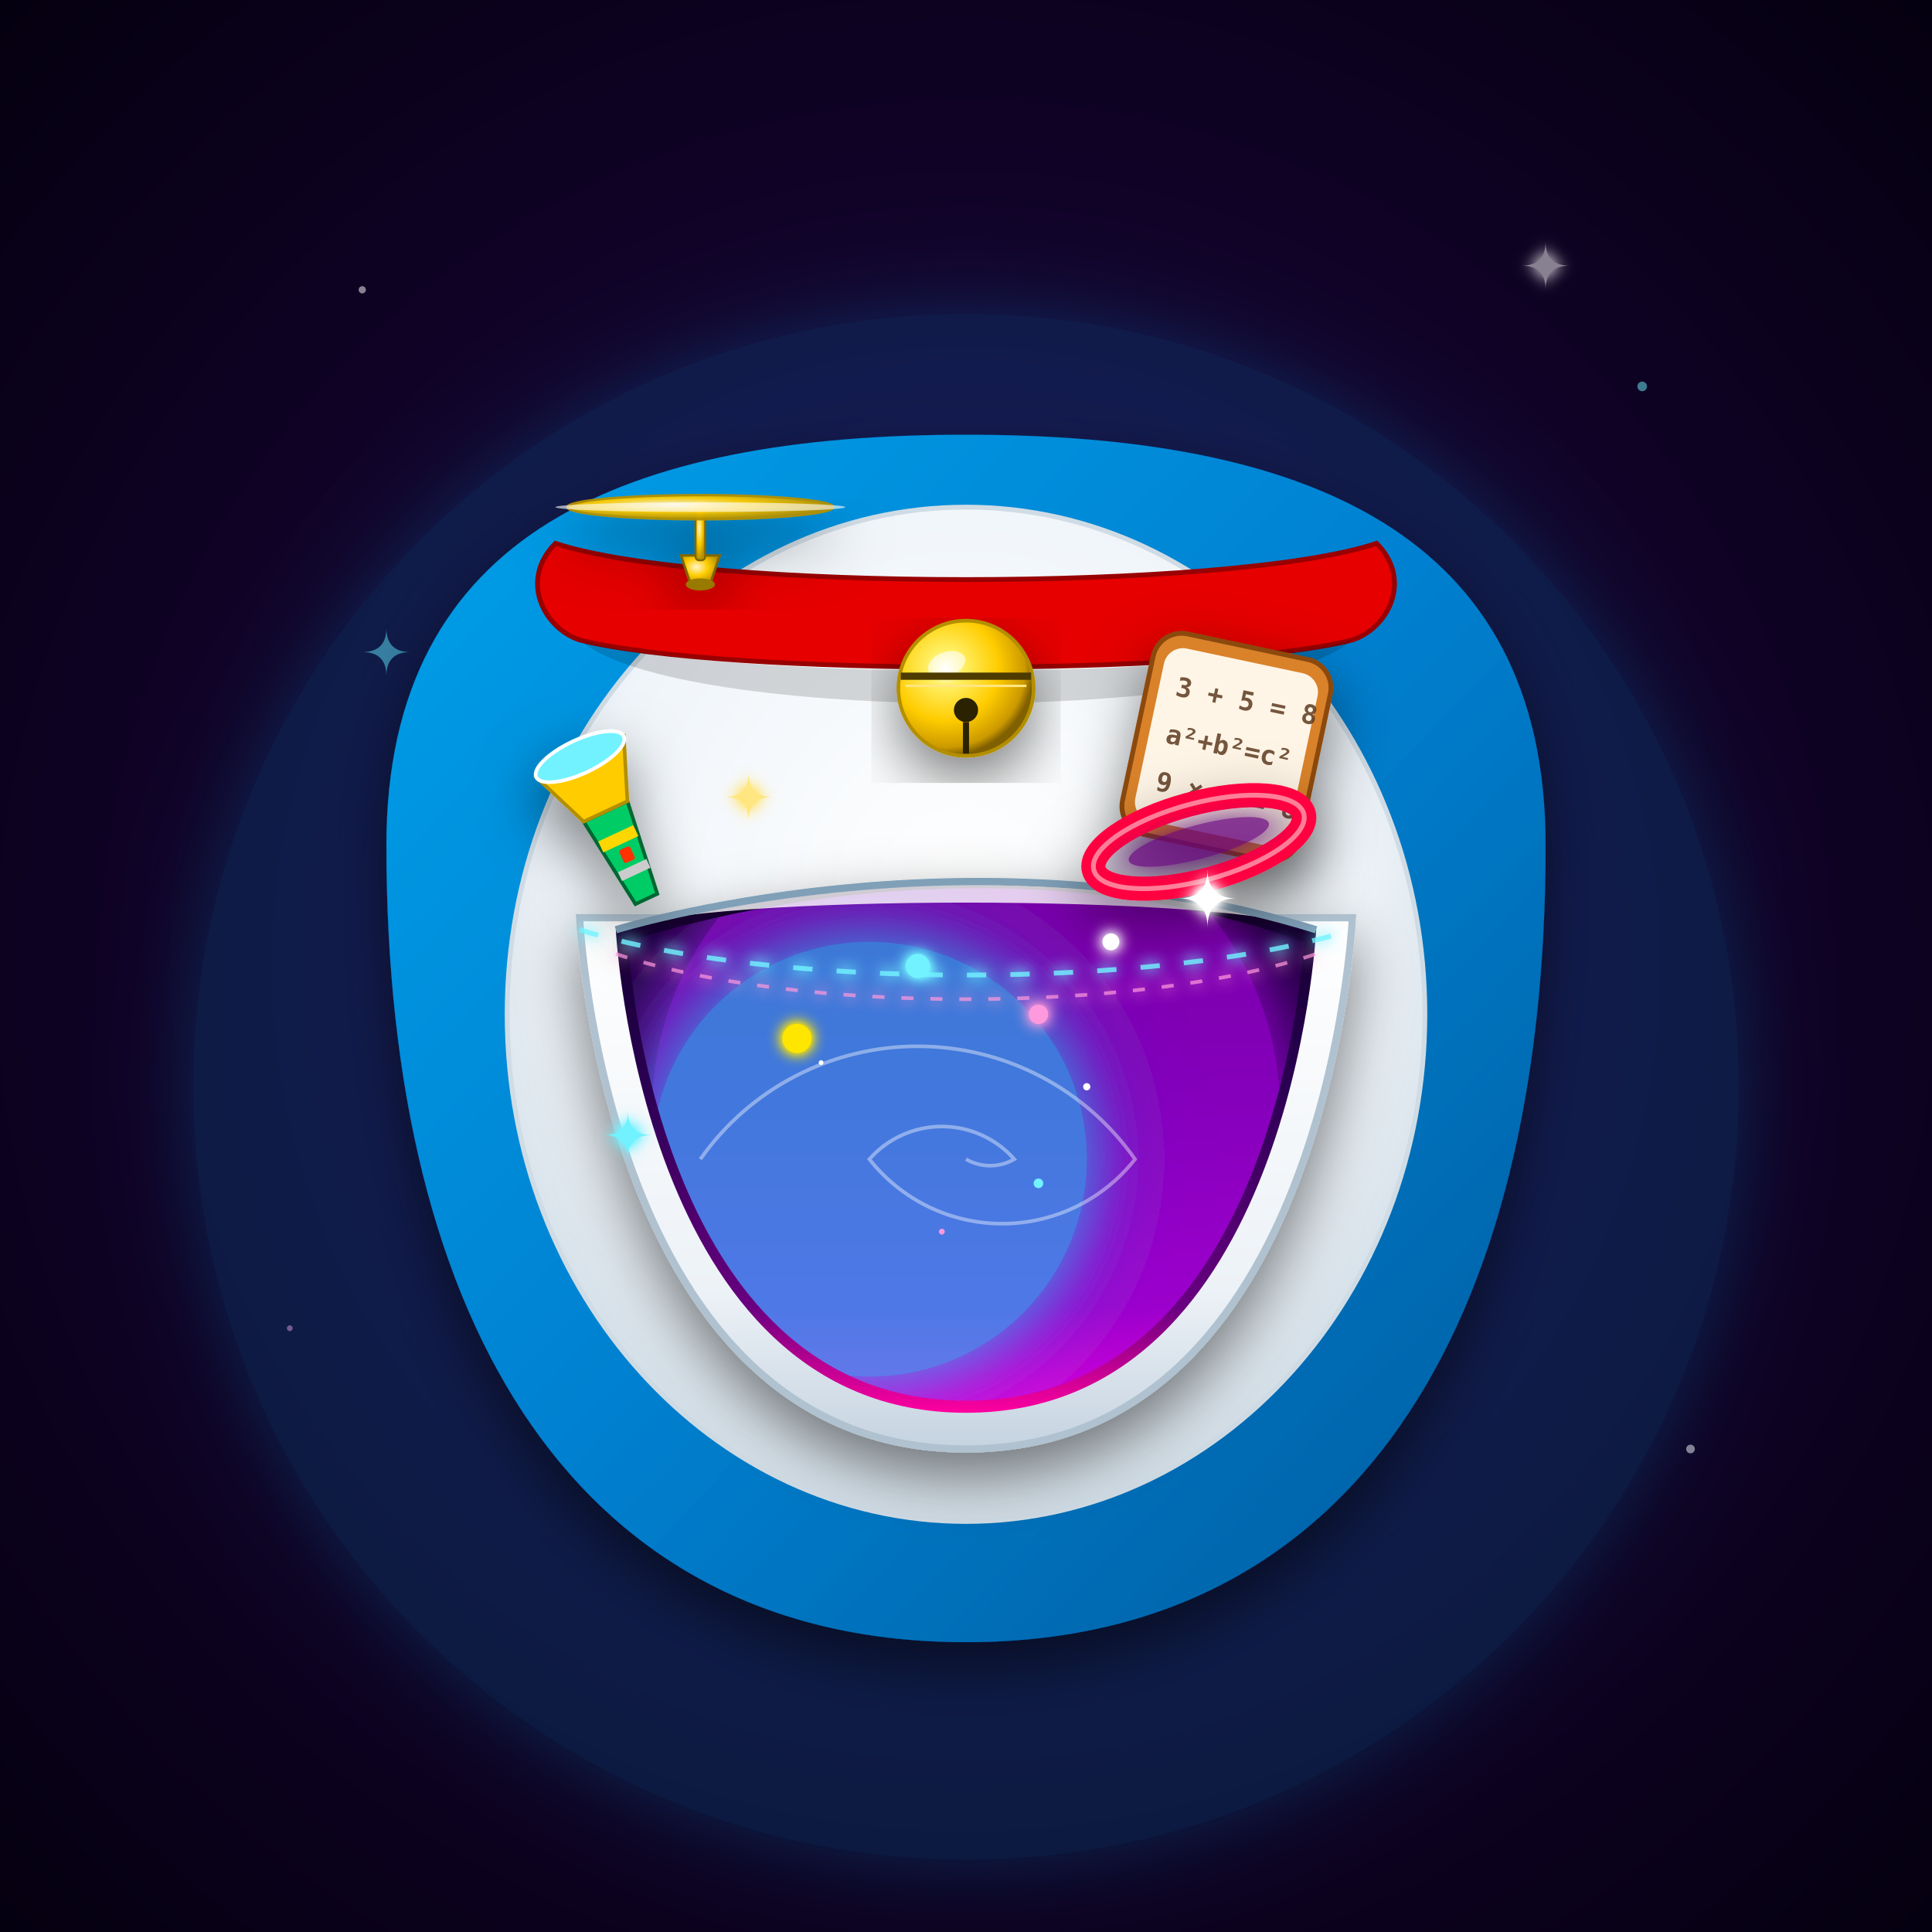
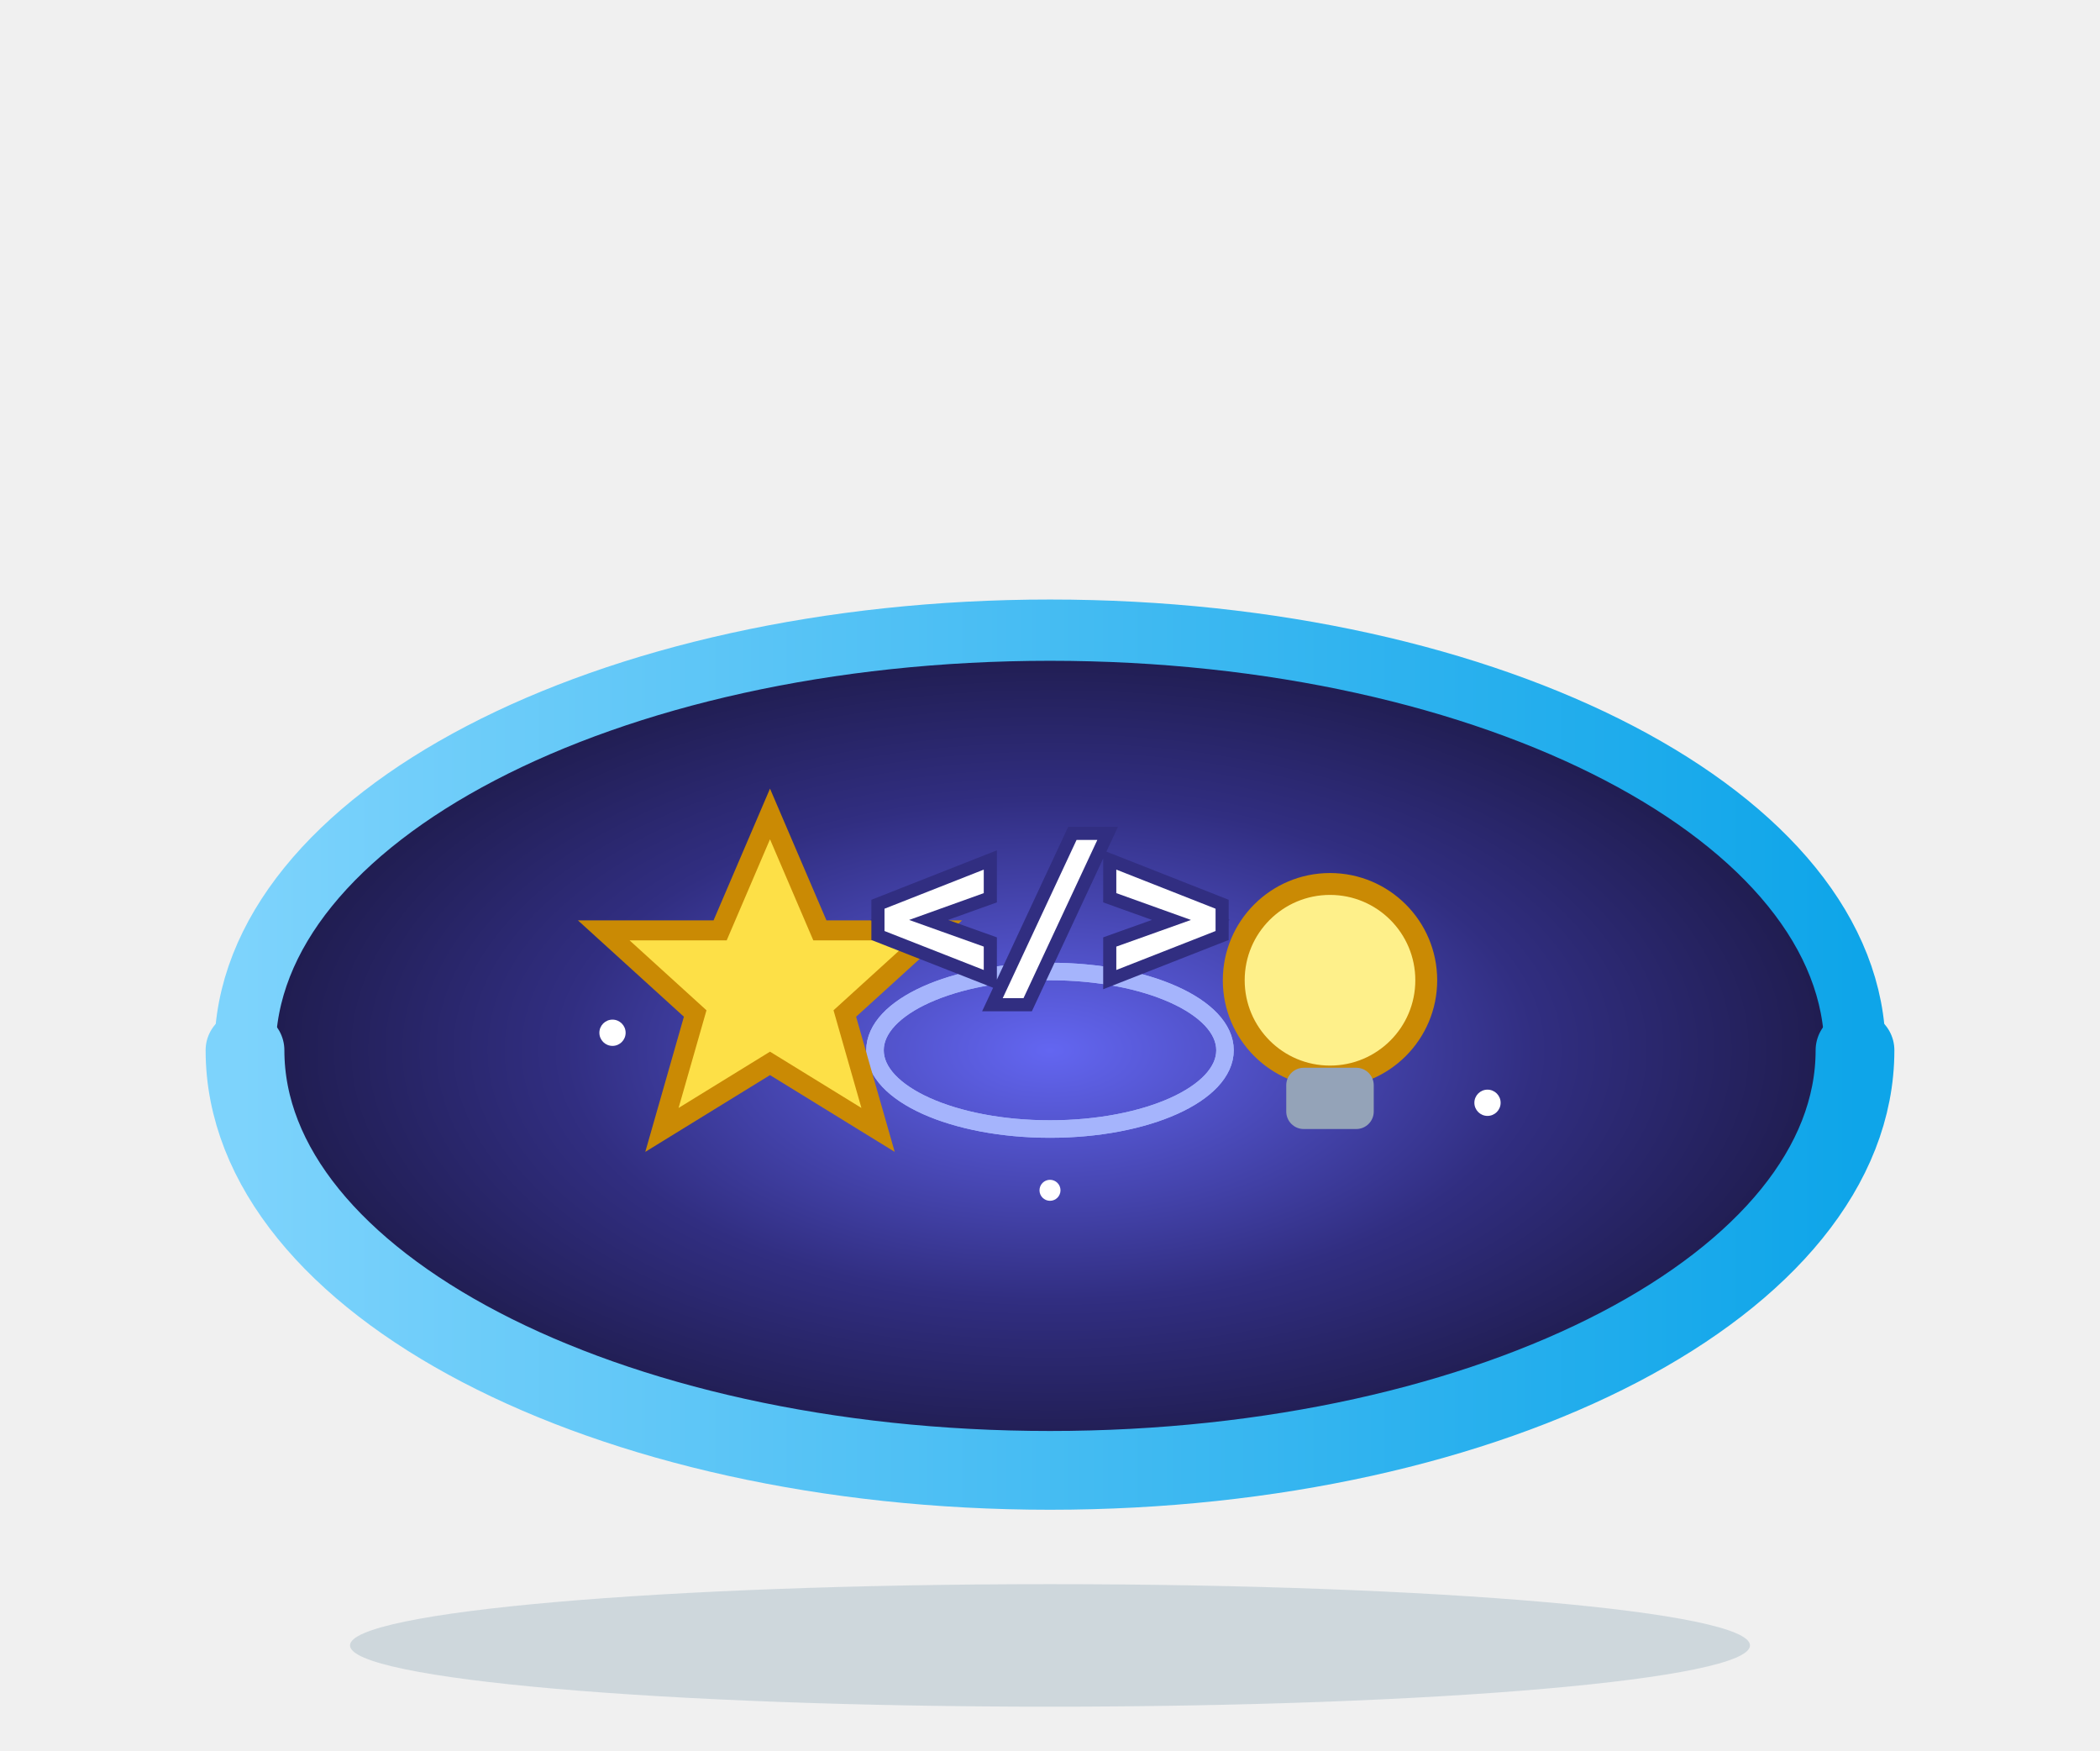
- <svg xmlns="http://www.w3.org/2000/svg" viewBox="0 0 800 800" width="100%" height="100%">
+ <svg xmlns="http://www.w3.org/2000/svg" viewBox="0 0 240 200" width="240" height="200" role="img" aria-label="4D pocket portal">
  <defs>
-     <radialGradient id="bgGlow" cx="50%" cy="50%" r="70%">
-       <stop offset="0%" stop-color="#2a085c" />
-       <stop offset="50%" stop-color="#12032b" />
-       <stop offset="100%" stop-color="#050010" />
+     <radialGradient id="in">
+       <stop offset="0" stop-color="#6366F1" />
+       <stop offset=".6" stop-color="#312E81" />
+       <stop offset="1" stop-color="#1E1B4B" />
    </radialGradient>
-     <linearGradient id="doraBlue" x1="0%" y1="0%" x2="100%" y2="100%">
-       <stop offset="0%" stop-color="#00a0e9" />
-       <stop offset="50%" stop-color="#0080d0" />
-       <stop offset="100%" stop-color="#005b9e" />
+     <linearGradient id="rim" x1="0" x2="1">
+       <stop offset="0" stop-color="#7DD3FC" />
+       <stop offset="1" stop-color="#0EA5E9" />
    </linearGradient>
-     <radialGradient id="bellyWhite" cx="50%" cy="40%" r="60%">
-       <stop offset="0%" stop-color="#ffffff" />
-       <stop offset="70%" stop-color="#f0f5fa" />
-       <stop offset="100%" stop-color="#d0dce5" />
-     </radialGradient>
-     <linearGradient id="pocketGrad" x1="0%" y1="0%" x2="0%" y2="100%">
-       <stop offset="0%" stop-color="#ffffff" />
-       <stop offset="70%" stop-color="#edf2f7" />
-       <stop offset="100%" stop-color="#c5d3e0" />
-     </linearGradient>
-     <linearGradient id="pocketInnerVoid" x1="0%" y1="0%" x2="0%" y2="100%">
-       <stop offset="0%" stop-color="#0d0026" />
-       <stop offset="40%" stop-color="#2c0054" />
-       <stop offset="80%" stop-color="#690080" />
-       <stop offset="100%" stop-color="#ff00a0" />
-     </linearGradient>
-     <radialGradient id="bellGold" cx="35%" cy="35%" r="65%">
-       <stop offset="0%" stop-color="#ffffff" />
-       <stop offset="20%" stop-color="#fff066" />
-       <stop offset="60%" stop-color="#ffcc00" />
-       <stop offset="90%" stop-color="#cc9900" />
-       <stop offset="100%" stop-color="#806000" />
-     </radialGradient>
-     <radialGradient id="propellerGrad" cx="40%" cy="40%" r="60%">
-       <stop offset="0%" stop-color="#fff5cc" />
-       <stop offset="50%" stop-color="#ffcc00" />
-       <stop offset="100%" stop-color="#b38f00" />
-     </radialGradient>
-     <filter id="intenseGlow" x="-50%" y="-50%" width="200%" height="200%">
-       <feGaussianBlur stdDeviation="10" result="blur1" />
-       <feGaussianBlur stdDeviation="20" result="blur2" />
-       <feMerge>
-         <feMergeNode in="blur2" />
-         <feMergeNode in="blur1" />
-         <feMergeNode in="SourceGraphic" />
-       </feMerge>
-     </filter>
-     <filter id="softGlow" x="-30%" y="-30%" width="160%" height="160%">
-       <feGaussianBlur stdDeviation="6" result="blur" />
-       <feComposite in="SourceGraphic" in2="blur" operator="over" />
-     </filter>
-     <filter id="sparkleGlow" x="-40%" y="-40%" width="180%" height="180%">
-       <feGaussianBlur stdDeviation="3" result="blur" />
-       <feComponentTransfer in="blur" result="bright">
-         <feFuncA type="linear" slope="2" />
-       </feComponentTransfer>
-       <feMerge>
-         <feMergeNode in="bright" />
-         <feMergeNode in="SourceGraphic" />
-       </feMerge>
-     </filter>
-     <filter id="dropShadow" x="-20%" y="-20%" width="140%" height="140%">
-       <feDropShadow dx="0" dy="10" stdDeviation="12" flood-color="#000" flood-opacity="0.5" />
-     </filter>
-     <clipPath id="pocketOpeningClip">
-       <path d="M 260,390 C 260,390 400,340 540,390 C 540,390 530,580 400,580 C 270,580 260,390 260,390 Z" />
-     </clipPath>
+     <path id="st" d="M0-10L3-3 10-3 4.5 2 6.5 9 0 5-6.5 9-4.5 2-10-3-3-3Z" />
  </defs>
-   <style>
-     /* 4D Void Pulse */
-     .void-glow {
-       animation: voidPulse 3s ease-in-out infinite alternate;
-       transform-origin: 400px 420px;
-     }
-     @keyframes voidPulse {
-       0% { transform: scale(0.92); opacity: 0.7; }
-       100% { transform: scale(1.08); opacity: 1; }
-     }
- 
-     /* Floating Gadgets Emerging from Pocket */
-     .gadget-propeller {
-       animation: floatPropeller 5s ease-in-out infinite alternate;
-     }
-     @keyframes floatPropeller {
-       0% { transform: translate(0px, 0px) rotate(-5deg); }
-       100% { transform: translate(-15px, -35px) rotate(10deg); }
-     }
- 
-     .bamboo-blades {
-       animation: spinPropeller 0.4s linear infinite;
-       transform-origin: 290px 210px;
-     }
-     @keyframes spinPropeller {
-       0% { transform: scaleX(1); }
-       50% { transform: scaleX(0.1); }
-       100% { transform: scaleX(1); }
-     }
- 
-     .gadget-memory-bread {
-       animation: floatBread 6s ease-in-out infinite alternate 0.5s;
-     }
-     @keyframes floatBread {
-       0% { transform: translate(0px, 0px) rotate(5deg); }
-       100% { transform: translate(20px, -40px) rotate(-8deg); }
-     }
- 
-     .gadget-pass-loop {
-       animation: floatLoop 5.5s ease-in-out infinite alternate 1s;
-     }
-     @keyframes floatLoop {
-       0% { transform: translate(0px, 0px) scale(0.95); }
-       100% { transform: translate(-10px, -30px) scale(1.05); }
-     }
- 
-     .gadget-small-light {
-       animation: floatTorch 4.8s ease-in-out infinite alternate 1.5s;
-     }
-     @keyframes floatTorch {
-       0% { transform: translate(0px, 0px) rotate(-10deg); }
-       100% { transform: translate(15px, -25px) rotate(15deg); }
-     }
- 
-     /* Light Beam Pulse from Torch */
-     .torch-beam {
-       animation: beamPulse 2s ease-in-out infinite alternate;
-     }
-     @keyframes beamPulse {
-       0% { opacity: 0.3; }
-       100% { opacity: 0.85; }
-     }
- 
-     /* Cosmic Particle Sparkles */
-     .sparkle-1 { animation: twinkle 1.5s ease-in-out infinite alternate; }
-     .sparkle-2 { animation: twinkle 2.2s ease-in-out infinite alternate 0.5s; }
-     .sparkle-3 { animation: twinkle 2.8s ease-in-out infinite alternate 1s; }
- 
-     @keyframes twinkle {
-       0% { opacity: 0.2; transform: scale(0.7); }
-       100% { opacity: 1; transform: scale(1.3); }
-     }
- 
-     /* Rising Magic Energy Stream */
-     .energy-particle {
-       animation: riseAndFade 3.5s ease-in infinite;
-     }
-     .delay-1 { animation-delay: 0.7s; }
-     .delay-2 { animation-delay: 1.4s; }
-     .delay-3 { animation-delay: 2.1s; }
- 
-     @keyframes riseAndFade {
-       0% { transform: translateY(0px) scale(0.5); opacity: 0; }
-       50% { opacity: 0.9; }
-       100% { transform: translateY(-120px) scale(1.2); opacity: 0; }
-     }
- 
-     /* Bell Ringing Animation */
-     .bell-group {
-       animation: ringBell 4s ease-in-out infinite;
-       transform-origin: 400px 240px;
-     }
-     @keyframes ringBell {
-       0%, 80%, 100% { transform: rotate(0deg); }
-       85% { transform: rotate(8deg); }
-       90% { transform: rotate(-8deg); }
-       95% { transform: rotate(4deg); }
-     }
-   </style>
-   <rect width="800" height="800" fill="url(#bgGlow)" />
-   <g opacity="0.5">
-     <circle cx="150" cy="120" r="1.5" fill="#fff" class="sparkle-1" />
-     <circle cx="680" cy="160" r="2" fill="#72f2ff" class="sparkle-2" />
-     <circle cx="120" cy="550" r="1.2" fill="#ff99dd" class="sparkle-3" />
-     <circle cx="700" cy="600" r="1.8" fill="#fff" class="sparkle-1" />
-     <path d="M 640,100 Q 640,110 650,110 Q 640,110 640,120 Q 640,110 630,110 Q 640,110 640,100 Z" fill="#fff" class="sparkle-2" filter="url(#sparkleGlow)" />
-     <path d="M 160,260 Q 160,270 170,270 Q 160,270 160,280 Q 160,270 150,270 Q 160,270 160,260 Z" fill="#72f2ff" class="sparkle-3" />
+   <ellipse cx="120" cy="188" rx="80" ry="7" fill="#0C4A6E" opacity=".15" />
+   <ellipse cx="120" cy="120" rx="92" ry="48" fill="url(#in)" stroke="url(#rim)" stroke-width="7" />
+   <ellipse cx="120" cy="120" rx="20" ry="9" fill="none" stroke="#A5B4FC" stroke-width="2">
+     <animate attributeName="rx" values="20;84" dur="3s" repeatCount="indefinite" />
+     <animate attributeName="ry" values="9;40" dur="3s" repeatCount="indefinite" />
+     <animate attributeName="opacity" values=".9;0" dur="3s" repeatCount="indefinite" />
+   </ellipse>
+   <ellipse cx="120" cy="120" rx="20" ry="9" fill="none" stroke="#A5B4FC" stroke-width="2">
+     <animate attributeName="rx" values="20;84" dur="3s" begin="1.5s" repeatCount="indefinite" />
+     <animate attributeName="ry" values="9;40" dur="3s" begin="1.5s" repeatCount="indefinite" />
+     <animate attributeName="opacity" values=".9;0" dur="3s" begin="1.5s" repeatCount="indefinite" />
+   </ellipse>
+   <g fill="#fff">
+     <circle cx="70" cy="118" r="1.5">
+       <animate attributeName="opacity" values=".2;1;.2" dur="2s" repeatCount="indefinite" />
+     </circle>
+     <circle cx="170" cy="126" r="1.5">
+       <animate attributeName="opacity" values="1;.2;1" dur="2.4s" repeatCount="indefinite" />
+     </circle>
+     <circle cx="120" cy="136" r="1.2" />
+     <circle cx="96" cy="108" r="1.2" />
+     <circle cx="148" cy="110" r="1.2" />
  </g>
-   <circle cx="400" cy="450" r="320" fill="#00a0e9" opacity="0.15" filter="url(#intenseGlow)" />
-   <g filter="url(#dropShadow)">
-     <path d="M 160,350 C 160,220 260,180 400,180 C 540,180 640,220 640,350 C 640,550 560,680 400,680 C 240,680 160,550 160,350 Z" fill="url(#doraBlue)" />
-     <ellipse cx="400" cy="420" rx="190" ry="210" fill="url(#bellyWhite)" stroke="#d0dce5" stroke-width="2" />
-     <path d="M 230,225 C 290,245 510,245 570,225 C 585,240 575,260 560,265 C 500,280 300,280 240,265 C 225,260 215,240 230,225 Z" fill="#e60000" stroke="#990000" stroke-width="2" />
-     <path d="M 240,265 C 300,282 500,282 560,265 C 520,300 280,300 240,265 Z" fill="#000000" opacity="0.15" />
-     <g class="bell-group" filter="url(#dropShadow)">
-       <circle cx="400" cy="285" r="28" fill="url(#bellGold)" stroke="#b38f00" stroke-width="1.5" />
-       <ellipse cx="392" cy="275" rx="8" ry="5" fill="#ffffff" opacity="0.6" transform="rotate(-20 392 275)" />
-       <line x1="373" y1="280" x2="427" y2="280" stroke="#4d3b00" stroke-width="3" />
-       <line x1="375" y1="284" x2="425" y2="284" stroke="#ffe680" stroke-width="1" />
-       <circle cx="400" cy="294" r="5" fill="#2b2000" />
-       <line x1="400" y1="299" x2="400" y2="312" stroke="#2b2000" stroke-width="2.5" />
+   <g transform="translate(88 112)">
+     <g>
+       <animateTransform attributeName="transform" type="translate" values="0 14;0 -92" dur="4s" repeatCount="indefinite" />
+       <animate attributeName="opacity" values="0;1;1;0" keyTimes="0;.2;.7;1" dur="4s" repeatCount="indefinite" />
+       <use href="#st" fill="#FDE047" stroke="#CA8A04" stroke-width="1.2" transform="scale(1.9)" />
    </g>
  </g>
-   <g filter="url(#dropShadow)">
-     <path d="M 240,380 L 560,380 C 560,380 550,600 400,600 C 250,600 240,380 240,380 Z" fill="url(#pocketGrad)" stroke="#b0c2d0" stroke-width="3" />
-     <path d="M 255,385 C 255,385 400,340 545,385 C 545,385 535,585 400,585 C 265,585 255,385 255,385 Z" fill="url(#pocketInnerVoid)" />
-     <g clip-path="url(#pocketOpeningClip)">
-       <circle cx="400" cy="460" r="130" fill="#bf00ff" class="void-glow" filter="url(#intenseGlow)" opacity="0.6" />
-       <circle cx="360" cy="480" r="90" fill="#00f0ff" class="void-glow" filter="url(#intenseGlow)" opacity="0.5" />
-       <g stroke="#ffffff" stroke-width="1.5" opacity="0.4" fill="none" class="void-glow">
-         <path d="M 400,480 A 20,20 0 0,0 420,480 A 40,40 0 0,0 360,480 A 70,70 0 0,0 470,480 A 110,110 0 0,0 290,480" />
-       </g>
-       <circle cx="340" cy="440" r="1" fill="#fff" class="sparkle-1" />
-       <circle cx="450" cy="450" r="1.5" fill="#fff" class="sparkle-2" />
-       <circle cx="390" cy="510" r="1.2" fill="#ff99dd" class="sparkle-3" />
-       <circle cx="430" cy="490" r="2" fill="#72f2ff" class="sparkle-1" />
-     </g>
-     <path d="M 255,385 C 330,360 470,360 545,385 C 510,370 290,370 255,385 Z" fill="#ffffff" opacity="0.8" />
-     <path d="M 255,385 C 255,385 400,340 545,385" fill="none" stroke="#80a0b8" stroke-width="3" />
-   </g>
-   <g class="gadget-propeller" filter="url(#dropShadow)">
-     <path d="M 282,230 L 298,230 L 294,242 L 286,242 Z" fill="url(#propellerGrad)" stroke="#806600" stroke-width="1" />
-     <ellipse cx="290" cy="242" rx="6" ry="2.5" fill="#997a00" />
-     <rect x="288" y="210" width="4" height="22" rx="1.5" fill="url(#propellerGrad)" stroke="#806600" stroke-width="0.8" />
-     <ellipse cx="290" cy="210" rx="5" ry="2.5" fill="#ffe680" />
-     <g class="bamboo-blades">
-       <ellipse cx="290" cy="210" rx="55" ry="5" fill="url(#propellerGrad)" stroke="#b38f00" stroke-width="1" opacity="0.95" />
-       <ellipse cx="290" cy="210" rx="60" ry="2" fill="#ffffff" opacity="0.6" />
+   <g transform="translate(152 112)">
+     <g>
+       <animateTransform attributeName="transform" type="translate" values="0 14;0 -92" dur="4s" begin="1.3s" repeatCount="indefinite" />
+       <animate attributeName="opacity" values="0;1;1;0" keyTimes="0;.2;.7;1" dur="4s" begin="1.3s" repeatCount="indefinite" />
+       <circle r="11" fill="#FEF08A" stroke="#CA8A04" stroke-width="2.5" />
+       <rect x="-5" y="10" width="10" height="7" rx="2" fill="#94A3B8" />
    </g>
  </g>
-   <g class="gadget-memory-bread" filter="url(#dropShadow)">
-     <g transform="translate(480, 260) rotate(12)">
-       <rect x="0" y="0" width="75" height="85" rx="12" fill="#d9822b" stroke="#8c4a0e" stroke-width="2" />
-       <rect x="5" y="6" width="65" height="73" rx="8" fill="#fff5e6" />
-       <g fill="#5c3a21" font-family="monospace" font-weight="bold" font-size="11" opacity="0.85">
-         <text x="12" y="26">3 + 5 = 8</text>
-         <text x="12" y="46">a²+b²=c²</text>
-         <text x="12" y="66">9 × 9 = 81</text>
-       </g>
+   <g transform="translate(120 112)">
+     <g>
+       <animateTransform attributeName="transform" type="translate" values="0 14;0 -92" dur="4s" begin="2.6s" repeatCount="indefinite" />
+       <animate attributeName="opacity" values="0;1;1;0" keyTimes="0;.2;.7;1" dur="4s" begin="2.6s" repeatCount="indefinite" />
+       <text text-anchor="middle" font-family="monospace" font-size="22" font-weight="800" fill="#fff" stroke="#312E81" stroke-width="3" paint-order="stroke">&lt;/&gt;</text>
    </g>
  </g>
-   <g class="gadget-small-light" filter="url(#dropShadow)">
-     <g transform="translate(200, 310) rotate(-25)">
-       <path d="M 25,45 L 45,45 L 40,85 L 30,85 Z" fill="#00cc66" stroke="#006633" stroke-width="1.5" />
-       <rect x="27" y="55" width="16" height="5" fill="#ffd700" />
-       <rect x="29" y="70" width="13" height="4" fill="#cccccc" />
-       <rect x="33" y="62" width="5" height="6" rx="1" fill="#ff3300" />
-       <path d="M 15,20 L 55,20 L 45,45 L 25,45 Z" fill="#ffcc00" stroke="#b38f00" stroke-width="1.5" />
-       <ellipse cx="35" cy="20" rx="20" ry="7" fill="#72f2ff" stroke="#ffffff" stroke-width="1.5" />
-       <polygon points="15,20 55,20 -10,-60 80,-60" fill="url(#portalGlow)" class="torch-beam" opacity="0.6" style="mix-blend-mode: screen;" />
-     </g>
-   </g>
-   <g class="gadget-pass-loop" filter="url(#dropShadow)">
-     <g transform="translate(450, 330) rotate(-15)">
-       <ellipse cx="40" cy="30" rx="45" ry="16" fill="none" stroke="#ff0040" stroke-width="10" />
-       <ellipse cx="40" cy="30" rx="45" ry="16" fill="none" stroke="#ff8099" stroke-width="2" />
-       <ellipse cx="40" cy="30" rx="38" ry="11" fill="url(#spaceGlow)" />
-       <ellipse cx="40" cy="30" rx="30" ry="7" fill="#690080" opacity="0.7" filter="url(#softGlow)" />
-     </g>
-   </g>
-   <g filter="url(#sparkleGlow)">
-     <circle cx="380" cy="400" r="5" fill="#72f2ff" class="energy-particle" />
-     <circle cx="430" cy="420" r="4" fill="#ff99dd" class="energy-particle delay-1" />
-     <circle cx="330" cy="430" r="6" fill="#ffe600" class="energy-particle delay-2" />
-     <circle cx="460" cy="390" r="3.5" fill="#ffffff" class="energy-particle delay-3" />
-     <path d="M 310,320 Q 310,330 320,330 Q 310,330 310,340 Q 310,330 300,330 Q 310,330 310,320 Z" fill="#ffe680" class="sparkle-1" />
-     <path d="M 500,360 Q 500,372 512,372 Q 500,372 500,384 Q 500,372 488,372 Q 500,372 500,360 Z" fill="#ffffff" class="sparkle-2" />
-     <path d="M 260,460 Q 260,470 270,470 Q 260,470 260,480 Q 260,470 250,470 Q 260,470 260,460 Z" fill="#72f2ff" class="sparkle-3" />
-     <path d="M 240,385 C 320,410 480,410 560,385" fill="none" stroke="#72f2ff" stroke-width="2" stroke-dasharray="8 10" opacity="0.8" />
-     <path d="M 255,395 C 330,420 470,420 545,395" fill="none" stroke="#ff99dd" stroke-width="1.5" stroke-dasharray="5 7" opacity="0.7" />
-   </g>
+   <path d="M28 120A92 48 0 0 0 212 120" fill="none" stroke="url(#rim)" stroke-width="9" stroke-linecap="round" />
</svg>
